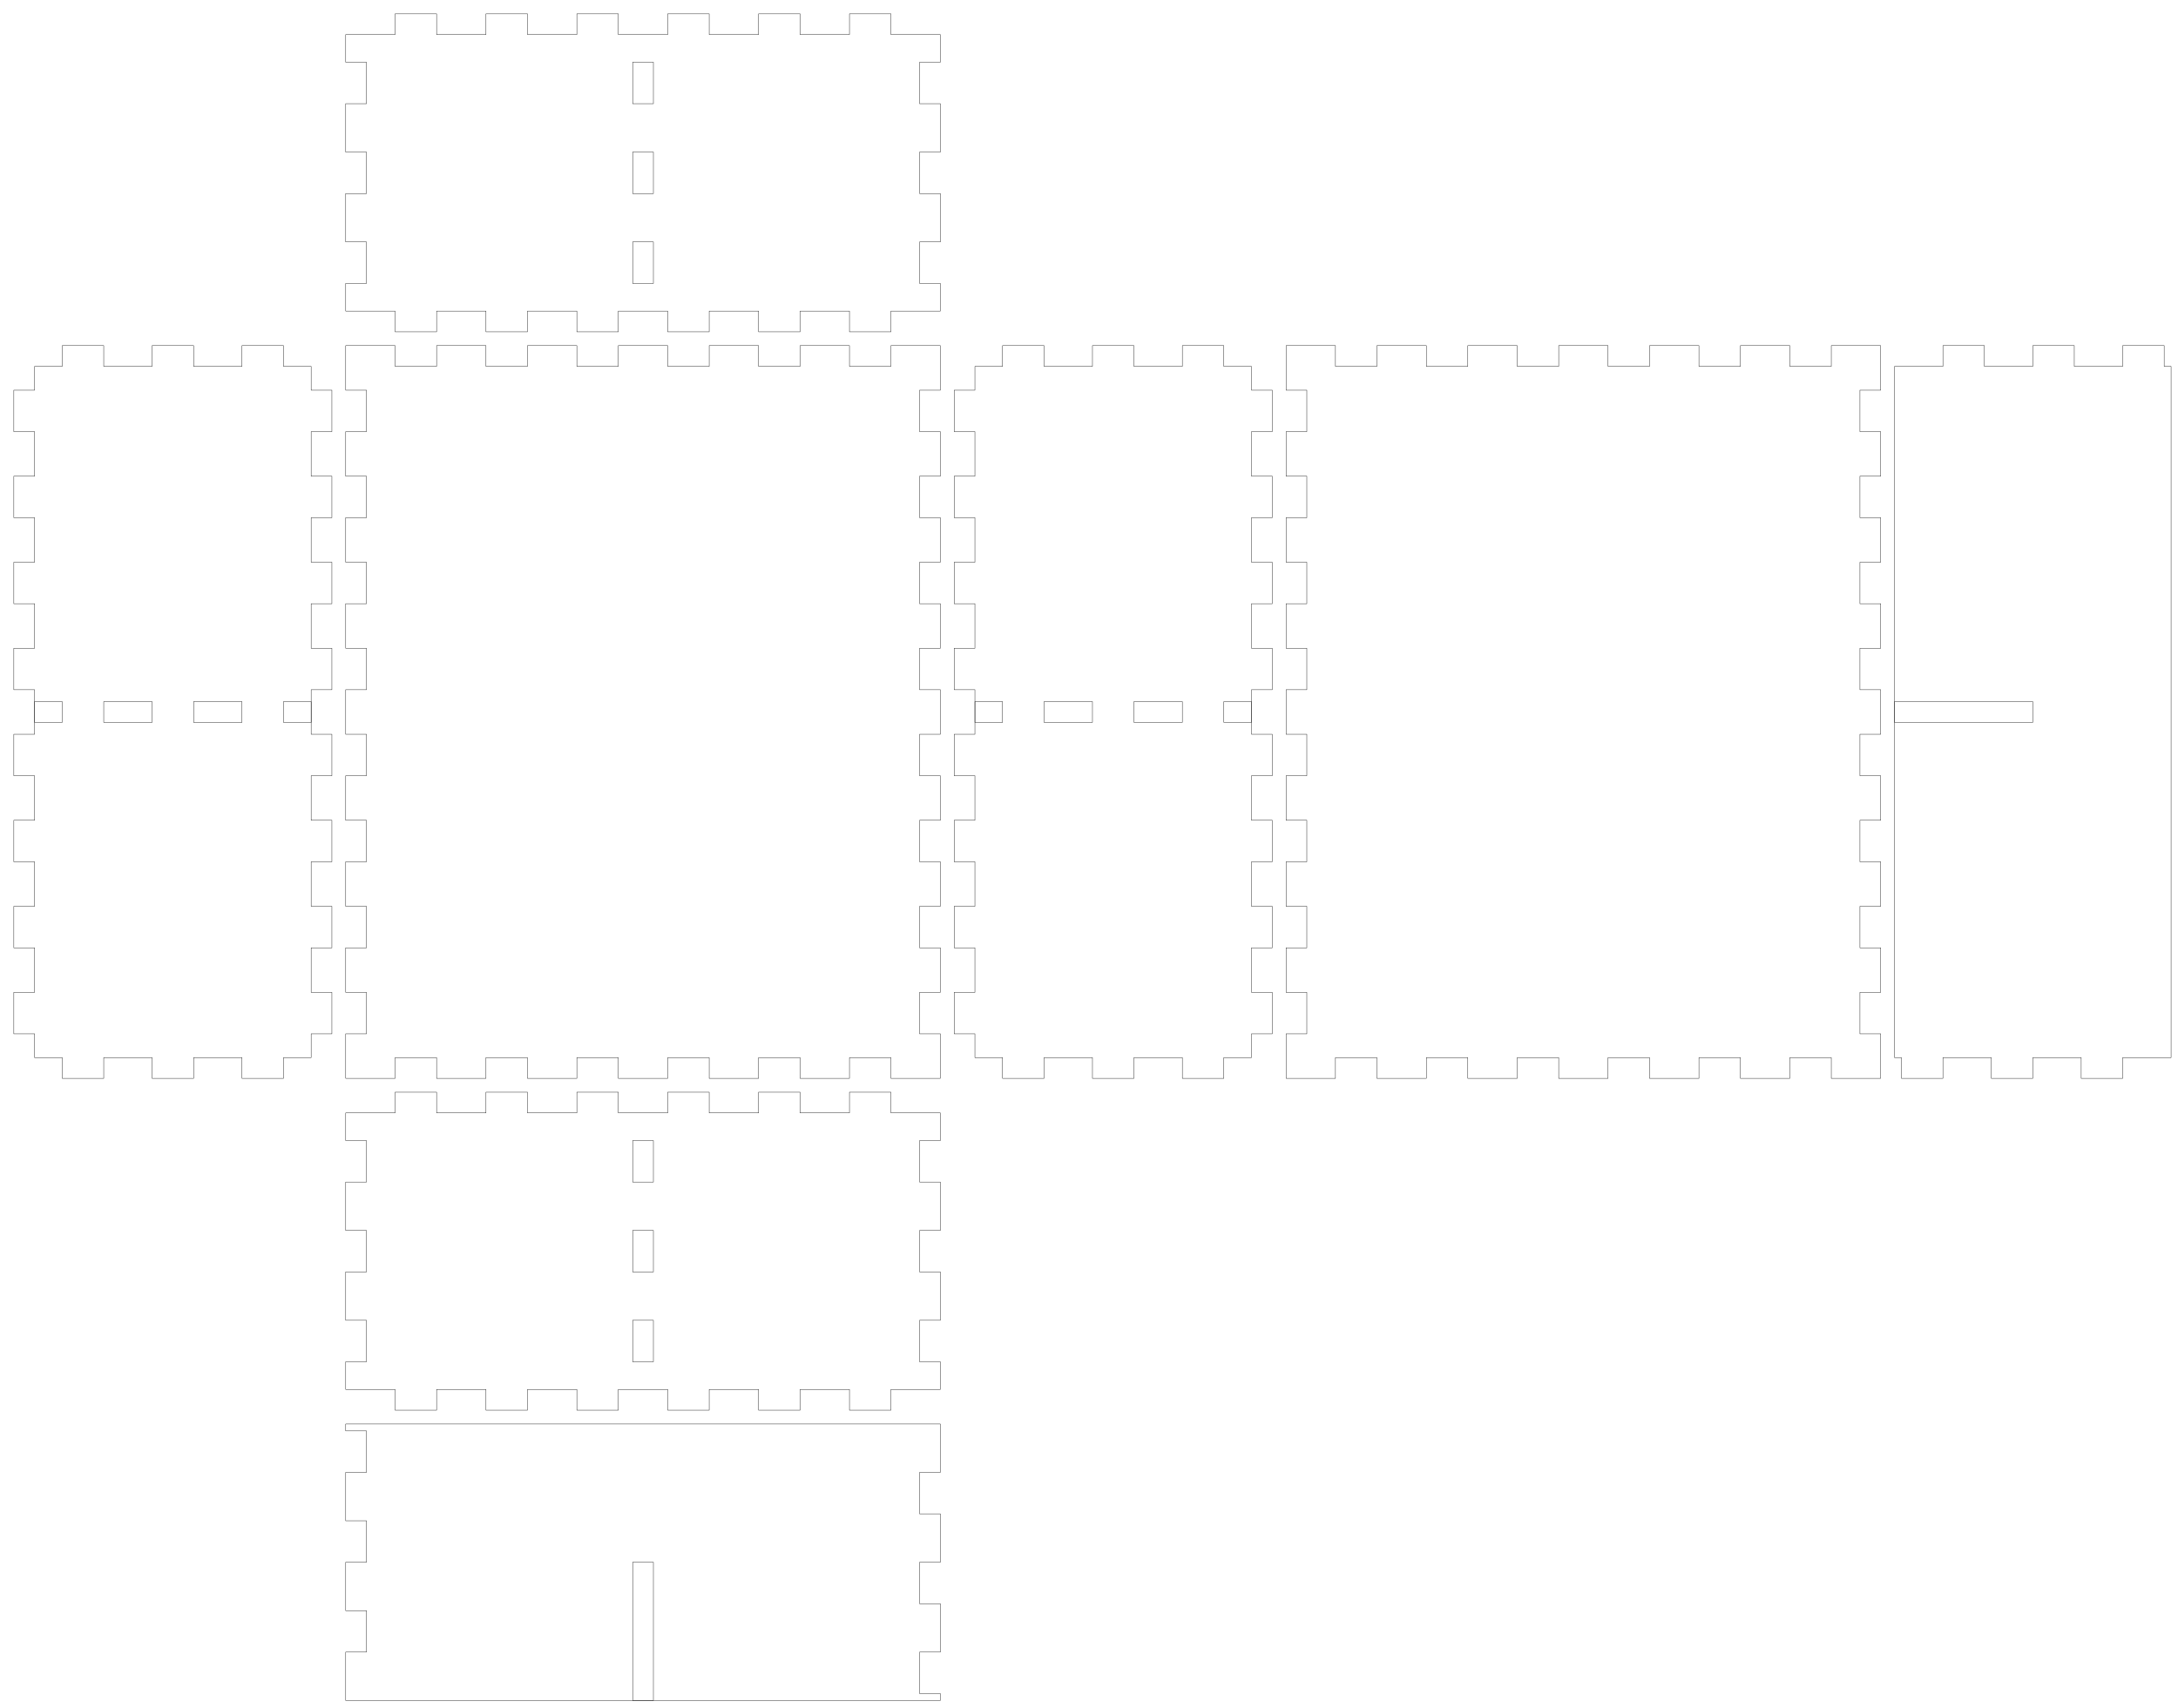
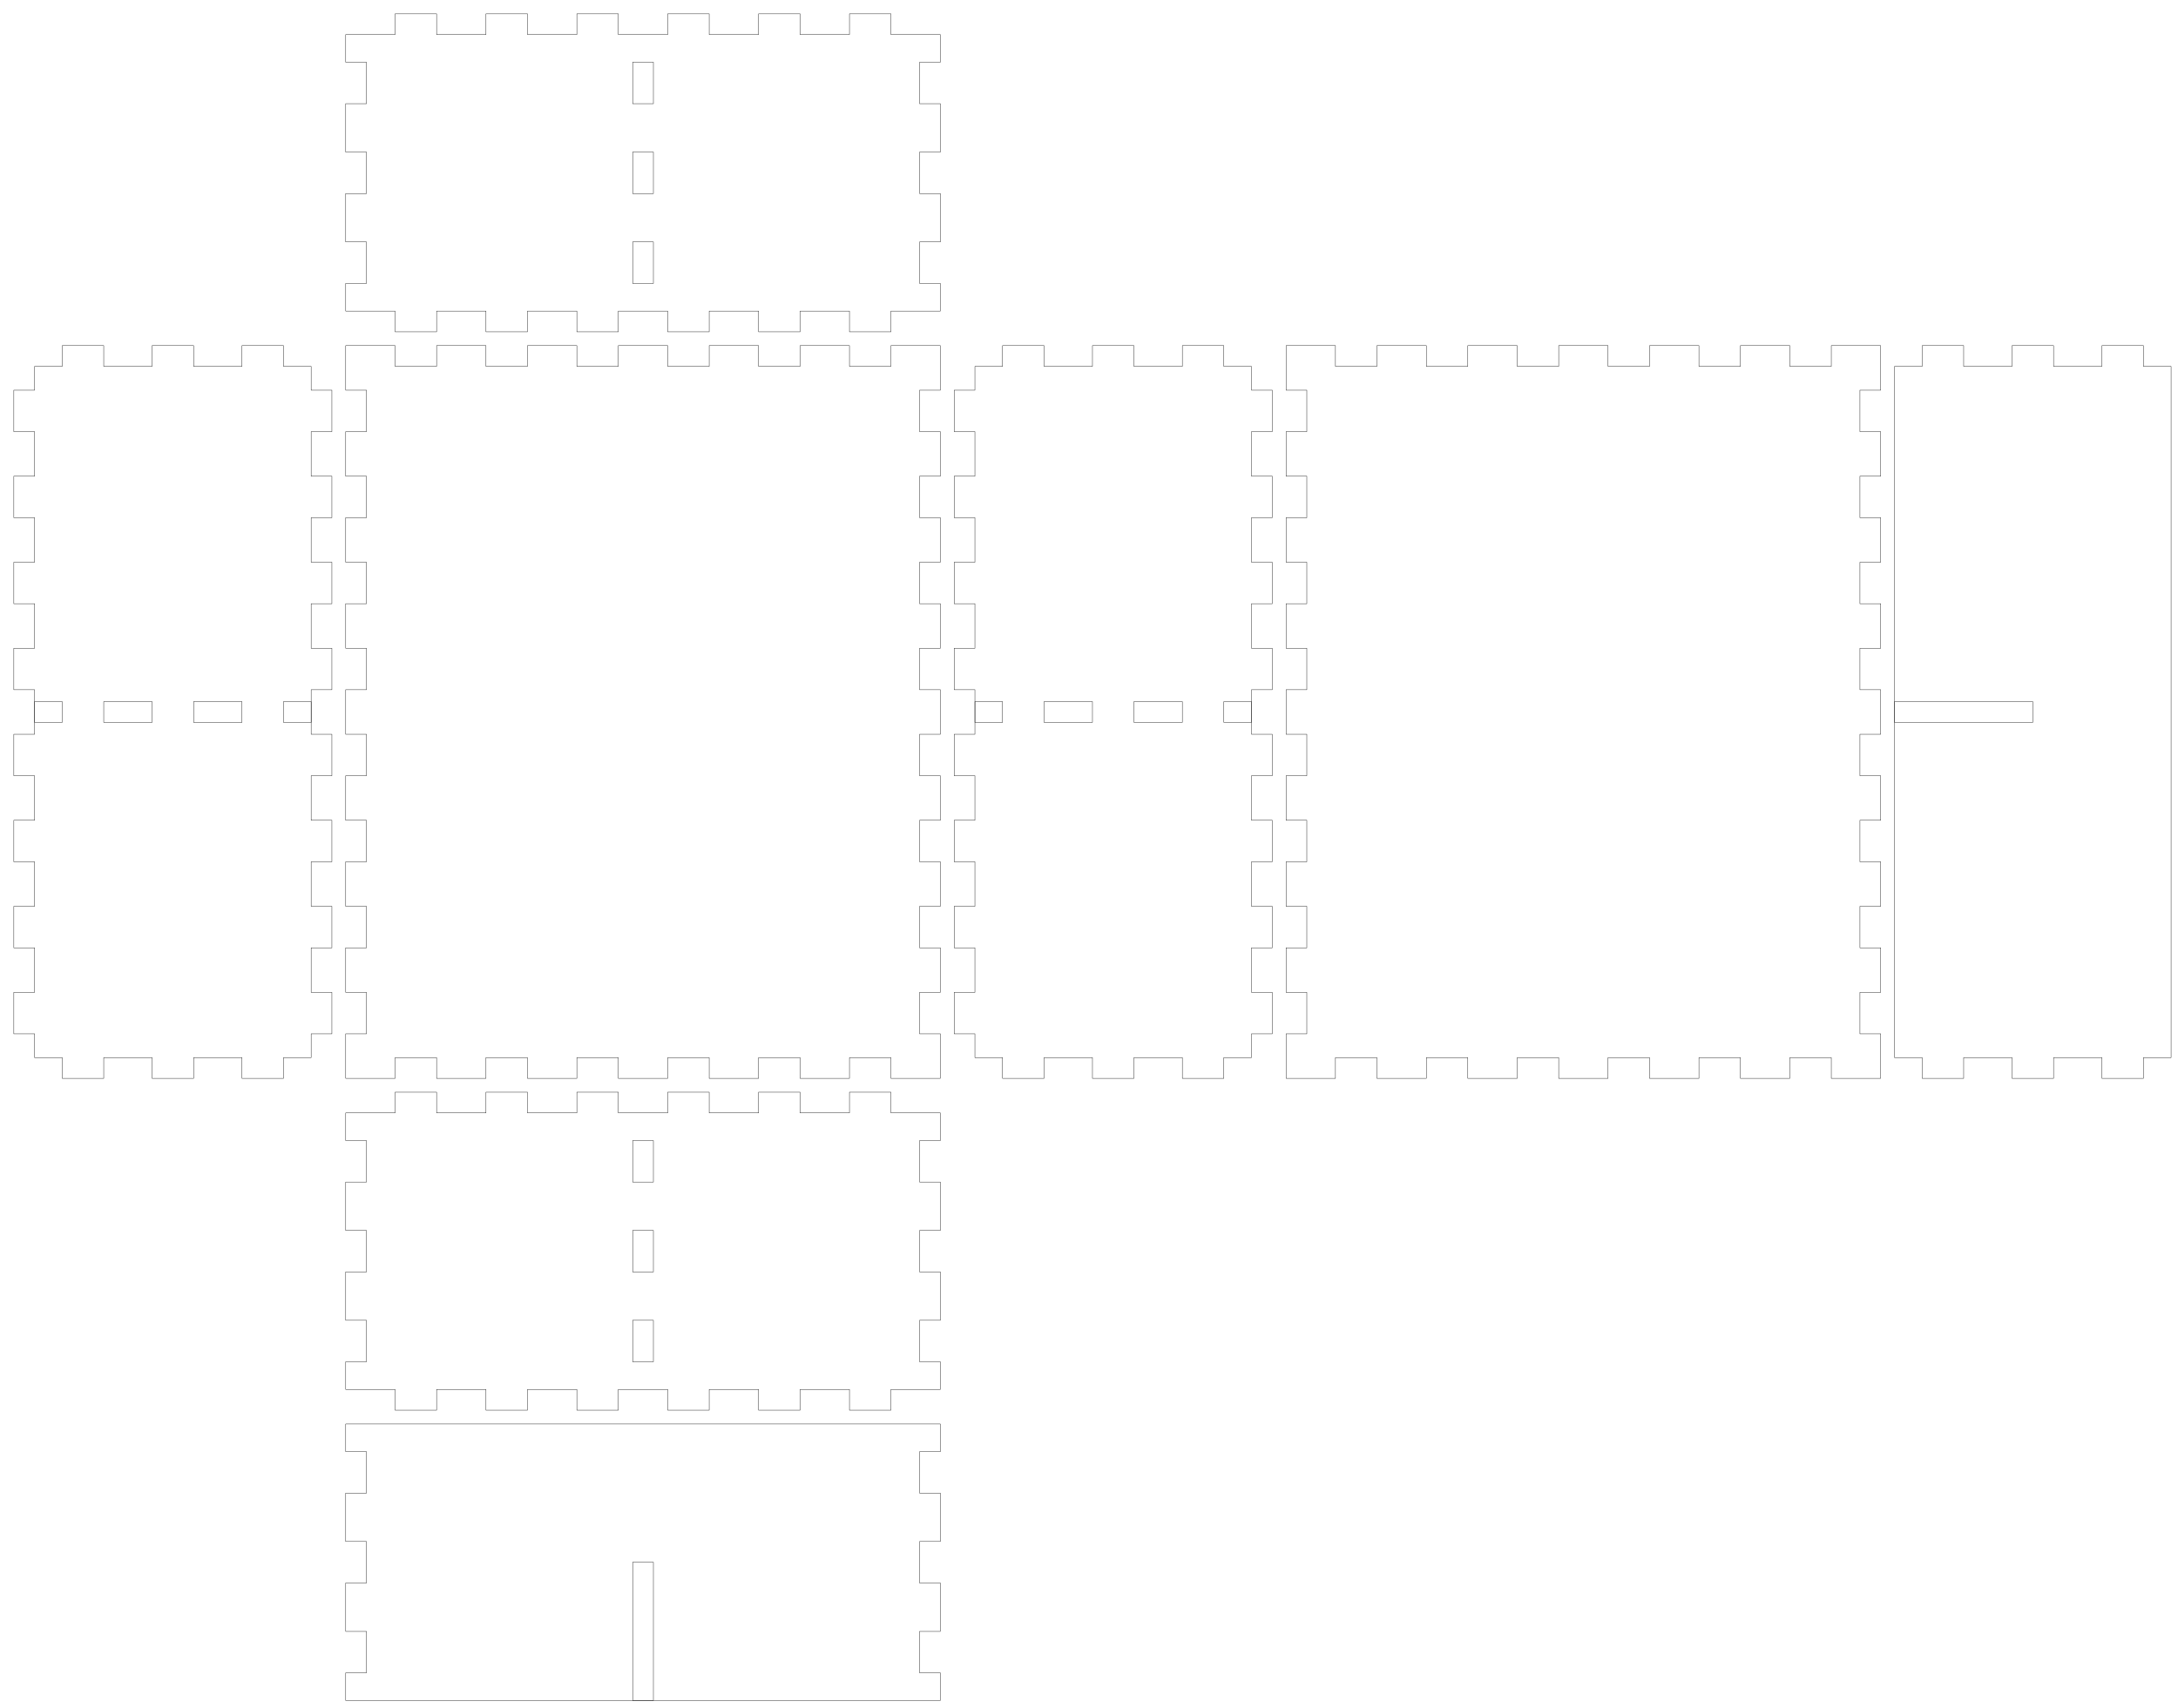
<svg xmlns="http://www.w3.org/2000/svg" width="315mm" height="247mm" viewBox="0 0 315 247" version="1.1">
  <defs id="defaults" />
  <g id="tabbedbox">
    <g id="back">
      <path id="side_001" style="fill:none;stroke:#000000;stroke-width:0.051" d="M 50 161 L 57.143 161 L 57.143 158 L 63.143 158 L 63.143 161 L 70.286 161 L 70.286 158 L 76.286 158 L 76.286 161 L 83.429 161 L 83.429 158 L 89.429 158 L 89.429 161 L 96.571 161 L 96.571 158 L 102.571 158 L 102.571 161 L 109.714 161 L 109.714 158 L 115.714 158 L 115.714 161 L 122.857 161 L 122.857 158 L 128.857 158 L 128.857 161 L 136 161" />
      <path id="side_002" style="fill:none;stroke:#000000;stroke-width:0.051" d="M 136 161 L 136 165 L 133 165 L 133 171 L 136 171 L 136 178 L 133 178 L 133 184 L 136 184 L 136 191 L 133 191 L 133 197 L 136 197 L 136 201" />
      <path id="hole_001" style="fill:none;stroke:#000000;stroke-width:0.051" d="M 94.5 165 L 94.5 171 L 91.5 171 L 91.5 165 L 94.5 165 Z" />
      <path id="hole_002" style="fill:none;stroke:#000000;stroke-width:0.051" d="M 94.5 178 L 94.5 184 L 91.5 184 L 91.5 178 L 94.5 178 Z" />
      <path id="hole_003" style="fill:none;stroke:#000000;stroke-width:0.051" d="M 94.5 191 L 94.5 197 L 91.5 197 L 91.5 191 L 94.5 191 Z" />
      <path id="side_003" style="fill:none;stroke:#000000;stroke-width:0.051" d="M 136 201 L 128.857 201 L 128.857 204 L 122.857 204 L 122.857 201 L 115.714 201 L 115.714 204 L 109.714 204 L 109.714 201 L 102.571 201 L 102.571 204 L 96.571 204 L 96.571 201 L 89.429 201 L 89.429 204 L 83.429 204 L 83.429 201 L 76.286 201 L 76.286 204 L 70.286 204 L 70.286 201 L 63.143 201 L 63.143 204 L 57.143 204 L 57.143 201 L 50 201" />
      <path id="side_004" style="fill:none;stroke:#000000;stroke-width:0.051" d="M 50 201 L 50 197 L 53 197 L 53 191 L 50 191 L 50 184 L 53 184 L 53 178 L 50 178 L 50 171 L 53 171 L 53 165 L 50 165 L 50 161" />
    </g>
    <g id="xdivider">
      <path id="side_005" style="fill:none;stroke:#000000;stroke-width:0.051" d="M 50 206 L 136 206" />
-       <path id="side_006" style="fill:none;stroke:#000000;stroke-width:0.051" d="M 136 206 L 136 213 L 133 213 L 133 219 L 136 219 L 136 226 L 133 226 L 133 232 L 136 232 L 136 239 L 133 239 L 133 245 L 136 245 L 136 246" />
+       <path id="side_006" style="fill:none;stroke:#000000;stroke-width:0.051" d="M 136 206 L 136 210 L 133 210 L 133 216 L 136 216 L 136 223 L 133 223 L 133 229 L 136 229 L 136 236 L 133 236 L 133 242 L 136 242 L 136 246" />
      <path id="side_007" style="fill:none;stroke:#000000;stroke-width:0.051" d="M 136 246 L 50 246" />
-       <path id="side_008" style="fill:none;stroke:#000000;stroke-width:0.051" d="M 50 246 L 50 239 L 53 239 L 53 233 L 50 233 L 50 226 L 53 226 L 53 220 L 50 220 L 50 213 L 53 213 L 53 207 L 50 207 L 50 206" />
+       <path id="side_008" style="fill:none;stroke:#000000;stroke-width:0.051" d="M 50 246 L 50 242 L 53 242 L 53 236 L 50 236 L 50 229 L 53 229 L 53 223 L 50 223 L 50 216 L 53 216 L 53 210 L 50 210 L 50 206" />
      <path id="slot_001" style="fill:none;stroke:#000000;stroke-width:0.051" d="M 91.5 246 L 91.5 226 L 94.5 226 L 94.5 246 L 91.5 246 Z" />
    </g>
    <g id="left">
      <path id="side_009" style="fill:none;stroke:#000000;stroke-width:0.051" d="M 5 53 L 9 53 L 9 50 L 15 50 L 15 53 L 22 53 L 22 50 L 28 50 L 28 53 L 35 53 L 35 50 L 41 50 L 41 53 L 45 53" />
      <path id="hole_004" style="fill:none;stroke:#000000;stroke-width:0.051" d="M 5 101.5 L 9 101.5 L 9 104.5 L 5 104.5 L 5 101.5 Z" />
      <path id="hole_005" style="fill:none;stroke:#000000;stroke-width:0.051" d="M 15 101.5 L 22 101.5 L 22 104.5 L 15 104.5 L 15 101.5 Z" />
      <path id="hole_006" style="fill:none;stroke:#000000;stroke-width:0.051" d="M 28 101.5 L 35 101.5 L 35 104.5 L 28 104.5 L 28 101.5 Z" />
      <path id="hole_007" style="fill:none;stroke:#000000;stroke-width:0.051" d="M 41 101.5 L 45 101.5 L 45 104.5 L 41 104.5 L 41 101.5 Z" />
      <path id="side_010" style="fill:none;stroke:#000000;stroke-width:0.051" d="M 45 53 L 45 56.444 L 48 56.444 L 48 62.444 L 45 62.444 L 45 68.889 L 48 68.889 L 48 74.889 L 45 74.889 L 45 81.333 L 48 81.333 L 48 87.333 L 45 87.333 L 45 93.778 L 48 93.778 L 48 99.778 L 45 99.778 L 45 106.222 L 48 106.222 L 48 112.222 L 45 112.222 L 45 118.667 L 48 118.667 L 48 124.667 L 45 124.667 L 45 131.111 L 48 131.111 L 48 137.111 L 45 137.111 L 45 143.556 L 48 143.556 L 48 149.556 L 45 149.556 L 45 153" />
      <path id="side_011" style="fill:none;stroke:#000000;stroke-width:0.051" d="M 45 153 L 41 153 L 41 156 L 35 156 L 35 153 L 28 153 L 28 156 L 22 156 L 22 153 L 15 153 L 15 156 L 9 156 L 9 153 L 5 153" />
      <path id="side_012" style="fill:none;stroke:#000000;stroke-width:0.051" d="M 5 153 L 5 149.556 L 2 149.556 L 2 143.556 L 5 143.556 L 5 137.111 L 2 137.111 L 2 131.111 L 5 131.111 L 5 124.667 L 2 124.667 L 2 118.667 L 5 118.667 L 5 112.222 L 2 112.222 L 2 106.222 L 5 106.222 L 5 99.778 L 2 99.778 L 2 93.778 L 5 93.778 L 5 87.333 L 2 87.333 L 2 81.333 L 5 81.333 L 5 74.889 L 2 74.889 L 2 68.889 L 5 68.889 L 5 62.444 L 2 62.444 L 2 56.444 L 5 56.444 L 5 53" />
    </g>
    <g id="ydivider">
-       <path id="side_013" style="fill:none;stroke:#000000;stroke-width:0.051" d="M 274 53 L 281 53 L 281 50 L 287 50 L 287 53 L 294 53 L 294 50 L 300 50 L 300 53 L 307 53 L 307 50 L 313 50 L 313 53 L 314 53" />
+       <path id="side_013" style="fill:none;stroke:#000000;stroke-width:0.051" d="M 274 53 L 278 53 L 278 50 L 284 50 L 284 53 L 291 53 L 291 50 L 297 50 L 297 53 L 304 53 L 304 50 L 310 50 L 310 53 L 314 53" />
      <path id="slot_002" style="fill:none;stroke:#000000;stroke-width:0.051" d="M 274 101.5 L 294 101.5 L 294 104.5 L 274 104.5 L 274 101.5 Z" />
      <path id="side_014" style="fill:none;stroke:#000000;stroke-width:0.051" d="M 314 53 L 314 153" />
-       <path id="side_015" style="fill:none;stroke:#000000;stroke-width:0.051" d="M 314 153 L 307 153 L 307 156 L 301 156 L 301 153 L 294 153 L 294 156 L 288 156 L 288 153 L 281 153 L 281 156 L 275 156 L 275 153 L 274 153" />
+       <path id="side_015" style="fill:none;stroke:#000000;stroke-width:0.051" d="M 314 153 L 310 153 L 310 156 L 304 156 L 304 153 L 297 153 L 297 156 L 291 156 L 291 153 L 284 153 L 284 156 L 278 156 L 278 153 L 274 153" />
      <path id="side_016" style="fill:none;stroke:#000000;stroke-width:0.051" d="M 274 153 L 274 53" />
    </g>
    <g id="bottom">
      <path id="side_017" style="fill:none;stroke:#000000;stroke-width:0.051" d="M 50 50 L 57.143 50 L 57.143 53 L 63.143 53 L 63.143 50 L 70.286 50 L 70.286 53 L 76.286 53 L 76.286 50 L 83.429 50 L 83.429 53 L 89.429 53 L 89.429 50 L 96.571 50 L 96.571 53 L 102.571 53 L 102.571 50 L 109.714 50 L 109.714 53 L 115.714 53 L 115.714 50 L 122.857 50 L 122.857 53 L 128.857 53 L 128.857 50 L 136 50" />
      <path id="side_018" style="fill:none;stroke:#000000;stroke-width:0.051" d="M 136 50 L 136 56.444 L 133 56.444 L 133 62.444 L 136 62.444 L 136 68.889 L 133 68.889 L 133 74.889 L 136 74.889 L 136 81.333 L 133 81.333 L 133 87.333 L 136 87.333 L 136 93.778 L 133 93.778 L 133 99.778 L 136 99.778 L 136 106.222 L 133 106.222 L 133 112.222 L 136 112.222 L 136 118.667 L 133 118.667 L 133 124.667 L 136 124.667 L 136 131.111 L 133 131.111 L 133 137.111 L 136 137.111 L 136 143.556 L 133 143.556 L 133 149.556 L 136 149.556 L 136 156" />
      <path id="side_019" style="fill:none;stroke:#000000;stroke-width:0.051" d="M 136 156 L 128.857 156 L 128.857 153 L 122.857 153 L 122.857 156 L 115.714 156 L 115.714 153 L 109.714 153 L 109.714 156 L 102.571 156 L 102.571 153 L 96.571 153 L 96.571 156 L 89.429 156 L 89.429 153 L 83.429 153 L 83.429 156 L 76.286 156 L 76.286 153 L 70.286 153 L 70.286 156 L 63.143 156 L 63.143 153 L 57.143 153 L 57.143 156 L 50 156" />
      <path id="side_020" style="fill:none;stroke:#000000;stroke-width:0.051" d="M 50 156 L 50 149.556 L 53 149.556 L 53 143.556 L 50 143.556 L 50 137.111 L 53 137.111 L 53 131.111 L 50 131.111 L 50 124.667 L 53 124.667 L 53 118.667 L 50 118.667 L 50 112.222 L 53 112.222 L 53 106.222 L 50 106.222 L 50 99.778 L 53 99.778 L 53 93.778 L 50 93.778 L 50 87.333 L 53 87.333 L 53 81.333 L 50 81.333 L 50 74.889 L 53 74.889 L 53 68.889 L 50 68.889 L 50 62.444 L 53 62.444 L 53 56.444 L 50 56.444 L 50 50" />
    </g>
    <g id="right">
      <path id="side_021" style="fill:none;stroke:#000000;stroke-width:0.051" d="M 141 53 L 145 53 L 145 50 L 151 50 L 151 53 L 158 53 L 158 50 L 164 50 L 164 53 L 171 53 L 171 50 L 177 50 L 177 53 L 181 53" />
      <path id="hole_008" style="fill:none;stroke:#000000;stroke-width:0.051" d="M 141 101.5 L 145 101.5 L 145 104.5 L 141 104.5 L 141 101.5 Z" />
      <path id="hole_009" style="fill:none;stroke:#000000;stroke-width:0.051" d="M 151 101.5 L 158 101.5 L 158 104.5 L 151 104.5 L 151 101.5 Z" />
      <path id="hole_010" style="fill:none;stroke:#000000;stroke-width:0.051" d="M 164 101.5 L 171 101.5 L 171 104.5 L 164 104.5 L 164 101.5 Z" />
      <path id="hole_011" style="fill:none;stroke:#000000;stroke-width:0.051" d="M 177 101.5 L 181 101.5 L 181 104.5 L 177 104.5 L 177 101.5 Z" />
      <path id="side_022" style="fill:none;stroke:#000000;stroke-width:0.051" d="M 181 53 L 181 56.444 L 184 56.444 L 184 62.444 L 181 62.444 L 181 68.889 L 184 68.889 L 184 74.889 L 181 74.889 L 181 81.333 L 184 81.333 L 184 87.333 L 181 87.333 L 181 93.778 L 184 93.778 L 184 99.778 L 181 99.778 L 181 106.222 L 184 106.222 L 184 112.222 L 181 112.222 L 181 118.667 L 184 118.667 L 184 124.667 L 181 124.667 L 181 131.111 L 184 131.111 L 184 137.111 L 181 137.111 L 181 143.556 L 184 143.556 L 184 149.556 L 181 149.556 L 181 153" />
      <path id="side_023" style="fill:none;stroke:#000000;stroke-width:0.051" d="M 181 153 L 177 153 L 177 156 L 171 156 L 171 153 L 164 153 L 164 156 L 158 156 L 158 153 L 151 153 L 151 156 L 145 156 L 145 153 L 141 153" />
      <path id="side_024" style="fill:none;stroke:#000000;stroke-width:0.051" d="M 141 153 L 141 149.556 L 138 149.556 L 138 143.556 L 141 143.556 L 141 137.111 L 138 137.111 L 138 131.111 L 141 131.111 L 141 124.667 L 138 124.667 L 138 118.667 L 141 118.667 L 141 112.222 L 138 112.222 L 138 106.222 L 141 106.222 L 141 99.778 L 138 99.778 L 138 93.778 L 141 93.778 L 141 87.333 L 138 87.333 L 138 81.333 L 141 81.333 L 141 74.889 L 138 74.889 L 138 68.889 L 141 68.889 L 141 62.444 L 138 62.444 L 138 56.444 L 141 56.444 L 141 53" />
    </g>
    <g id="top">
      <path id="side_025" style="fill:none;stroke:#000000;stroke-width:0.051" d="M 186 50 L 193.143 50 L 193.143 53 L 199.143 53 L 199.143 50 L 206.286 50 L 206.286 53 L 212.286 53 L 212.286 50 L 219.429 50 L 219.429 53 L 225.429 53 L 225.429 50 L 232.571 50 L 232.571 53 L 238.571 53 L 238.571 50 L 245.714 50 L 245.714 53 L 251.714 53 L 251.714 50 L 258.857 50 L 258.857 53 L 264.857 53 L 264.857 50 L 272 50" />
      <path id="side_026" style="fill:none;stroke:#000000;stroke-width:0.051" d="M 272 50 L 272 56.444 L 269 56.444 L 269 62.444 L 272 62.444 L 272 68.889 L 269 68.889 L 269 74.889 L 272 74.889 L 272 81.333 L 269 81.333 L 269 87.333 L 272 87.333 L 272 93.778 L 269 93.778 L 269 99.778 L 272 99.778 L 272 106.222 L 269 106.222 L 269 112.222 L 272 112.222 L 272 118.667 L 269 118.667 L 269 124.667 L 272 124.667 L 272 131.111 L 269 131.111 L 269 137.111 L 272 137.111 L 272 143.556 L 269 143.556 L 269 149.556 L 272 149.556 L 272 156" />
      <path id="side_027" style="fill:none;stroke:#000000;stroke-width:0.051" d="M 272 156 L 264.857 156 L 264.857 153 L 258.857 153 L 258.857 156 L 251.714 156 L 251.714 153 L 245.714 153 L 245.714 156 L 238.571 156 L 238.571 153 L 232.571 153 L 232.571 156 L 225.429 156 L 225.429 153 L 219.429 153 L 219.429 156 L 212.286 156 L 212.286 153 L 206.286 153 L 206.286 156 L 199.143 156 L 199.143 153 L 193.143 153 L 193.143 156 L 186 156" />
      <path id="side_028" style="fill:none;stroke:#000000;stroke-width:0.051" d="M 186 156 L 186 149.556 L 189 149.556 L 189 143.556 L 186 143.556 L 186 137.111 L 189 137.111 L 189 131.111 L 186 131.111 L 186 124.667 L 189 124.667 L 189 118.667 L 186 118.667 L 186 112.222 L 189 112.222 L 189 106.222 L 186 106.222 L 186 99.778 L 189 99.778 L 189 93.778 L 186 93.778 L 186 87.333 L 189 87.333 L 189 81.333 L 186 81.333 L 186 74.889 L 189 74.889 L 189 68.889 L 186 68.889 L 186 62.444 L 189 62.444 L 189 56.444 L 186 56.444 L 186 50" />
    </g>
    <g id="front">
      <path id="side_029" style="fill:none;stroke:#000000;stroke-width:0.051" d="M 50 5 L 57.143 5 L 57.143 2 L 63.143 2 L 63.143 5 L 70.286 5 L 70.286 2 L 76.286 2 L 76.286 5 L 83.429 5 L 83.429 2 L 89.429 2 L 89.429 5 L 96.571 5 L 96.571 2 L 102.571 2 L 102.571 5 L 109.714 5 L 109.714 2 L 115.714 2 L 115.714 5 L 122.857 5 L 122.857 2 L 128.857 2 L 128.857 5 L 136 5" />
      <path id="side_030" style="fill:none;stroke:#000000;stroke-width:0.051" d="M 136 5 L 136 9 L 133 9 L 133 15 L 136 15 L 136 22 L 133 22 L 133 28 L 136 28 L 136 35 L 133 35 L 133 41 L 136 41 L 136 45" />
      <path id="hole_012" style="fill:none;stroke:#000000;stroke-width:0.051" d="M 94.5 9 L 94.5 15 L 91.5 15 L 91.5 9 L 94.5 9 Z" />
      <path id="hole_013" style="fill:none;stroke:#000000;stroke-width:0.051" d="M 94.5 22 L 94.5 28 L 91.5 28 L 91.5 22 L 94.5 22 Z" />
      <path id="hole_014" style="fill:none;stroke:#000000;stroke-width:0.051" d="M 94.5 35 L 94.5 41 L 91.5 41 L 91.5 35 L 94.5 35 Z" />
      <path id="side_031" style="fill:none;stroke:#000000;stroke-width:0.051" d="M 136 45 L 128.857 45 L 128.857 48 L 122.857 48 L 122.857 45 L 115.714 45 L 115.714 48 L 109.714 48 L 109.714 45 L 102.571 45 L 102.571 48 L 96.571 48 L 96.571 45 L 89.429 45 L 89.429 48 L 83.429 48 L 83.429 45 L 76.286 45 L 76.286 48 L 70.286 48 L 70.286 45 L 63.143 45 L 63.143 48 L 57.143 48 L 57.143 45 L 50 45" />
      <path id="side_032" style="fill:none;stroke:#000000;stroke-width:0.051" d="M 50 45 L 50 41 L 53 41 L 53 35 L 50 35 L 50 28 L 53 28 L 53 22 L 50 22 L 50 15 L 53 15 L 53 9 L 50 9 L 50 5" />
    </g>
  </g>
</svg>
